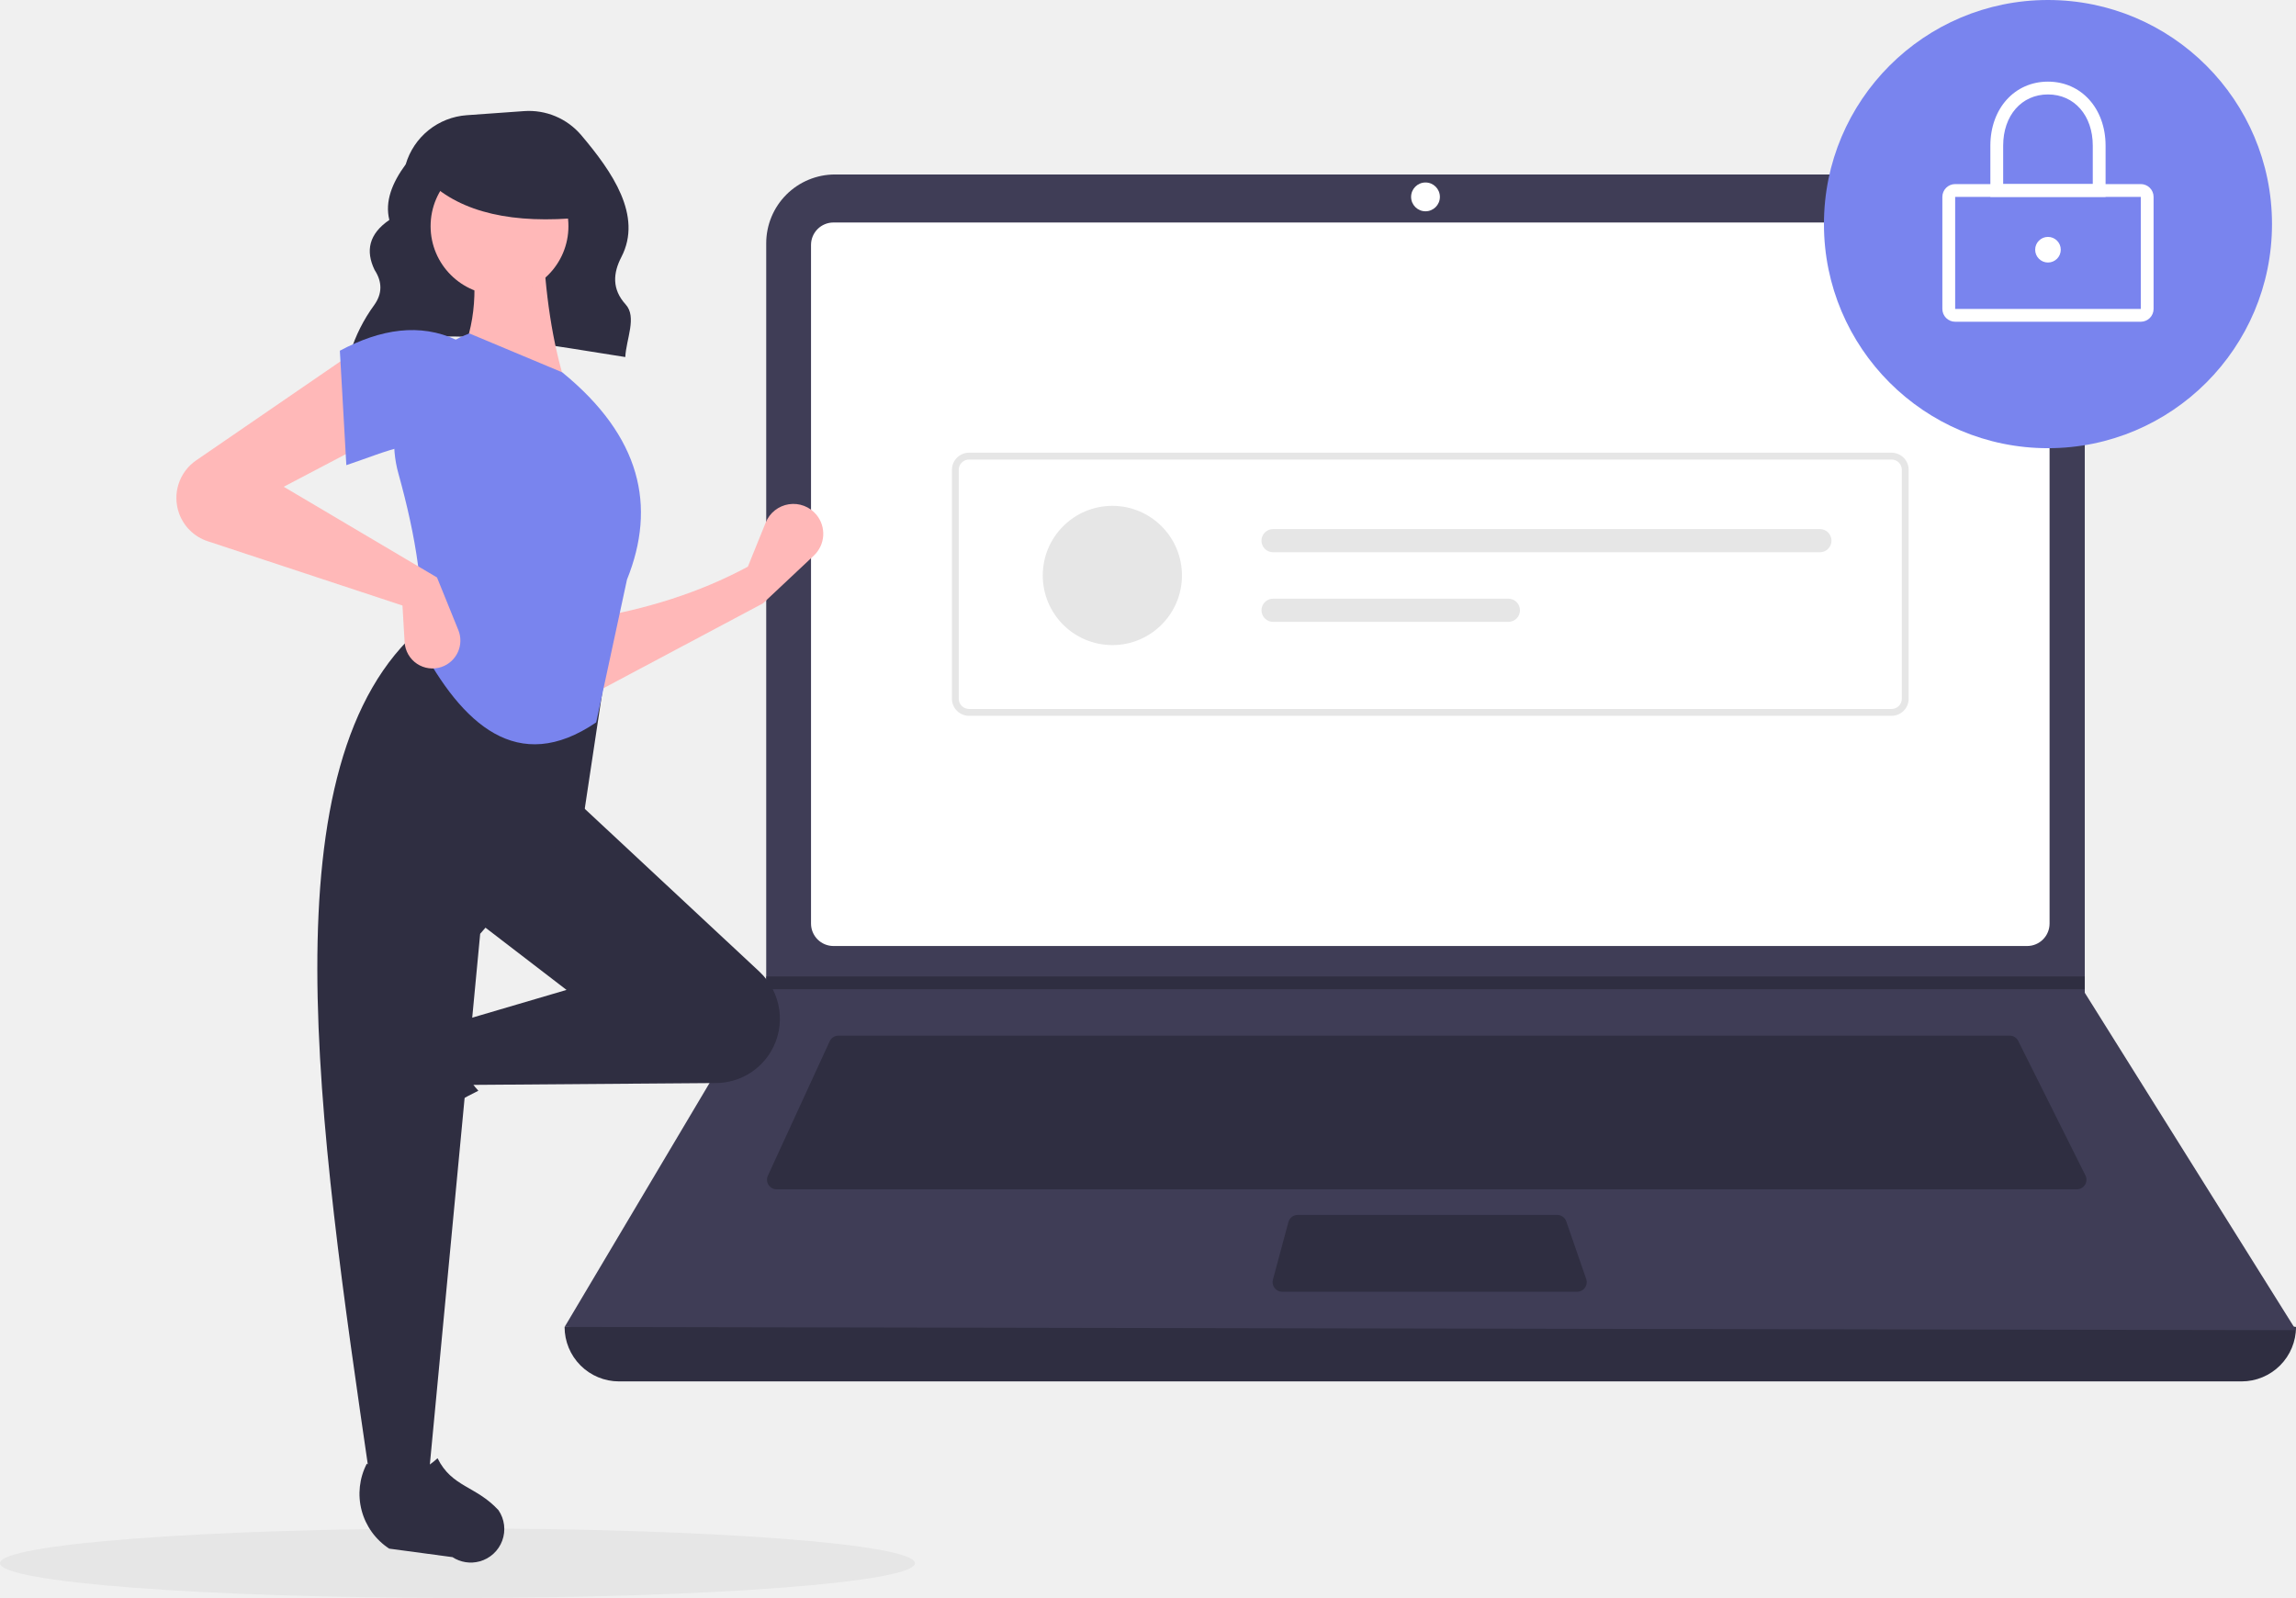
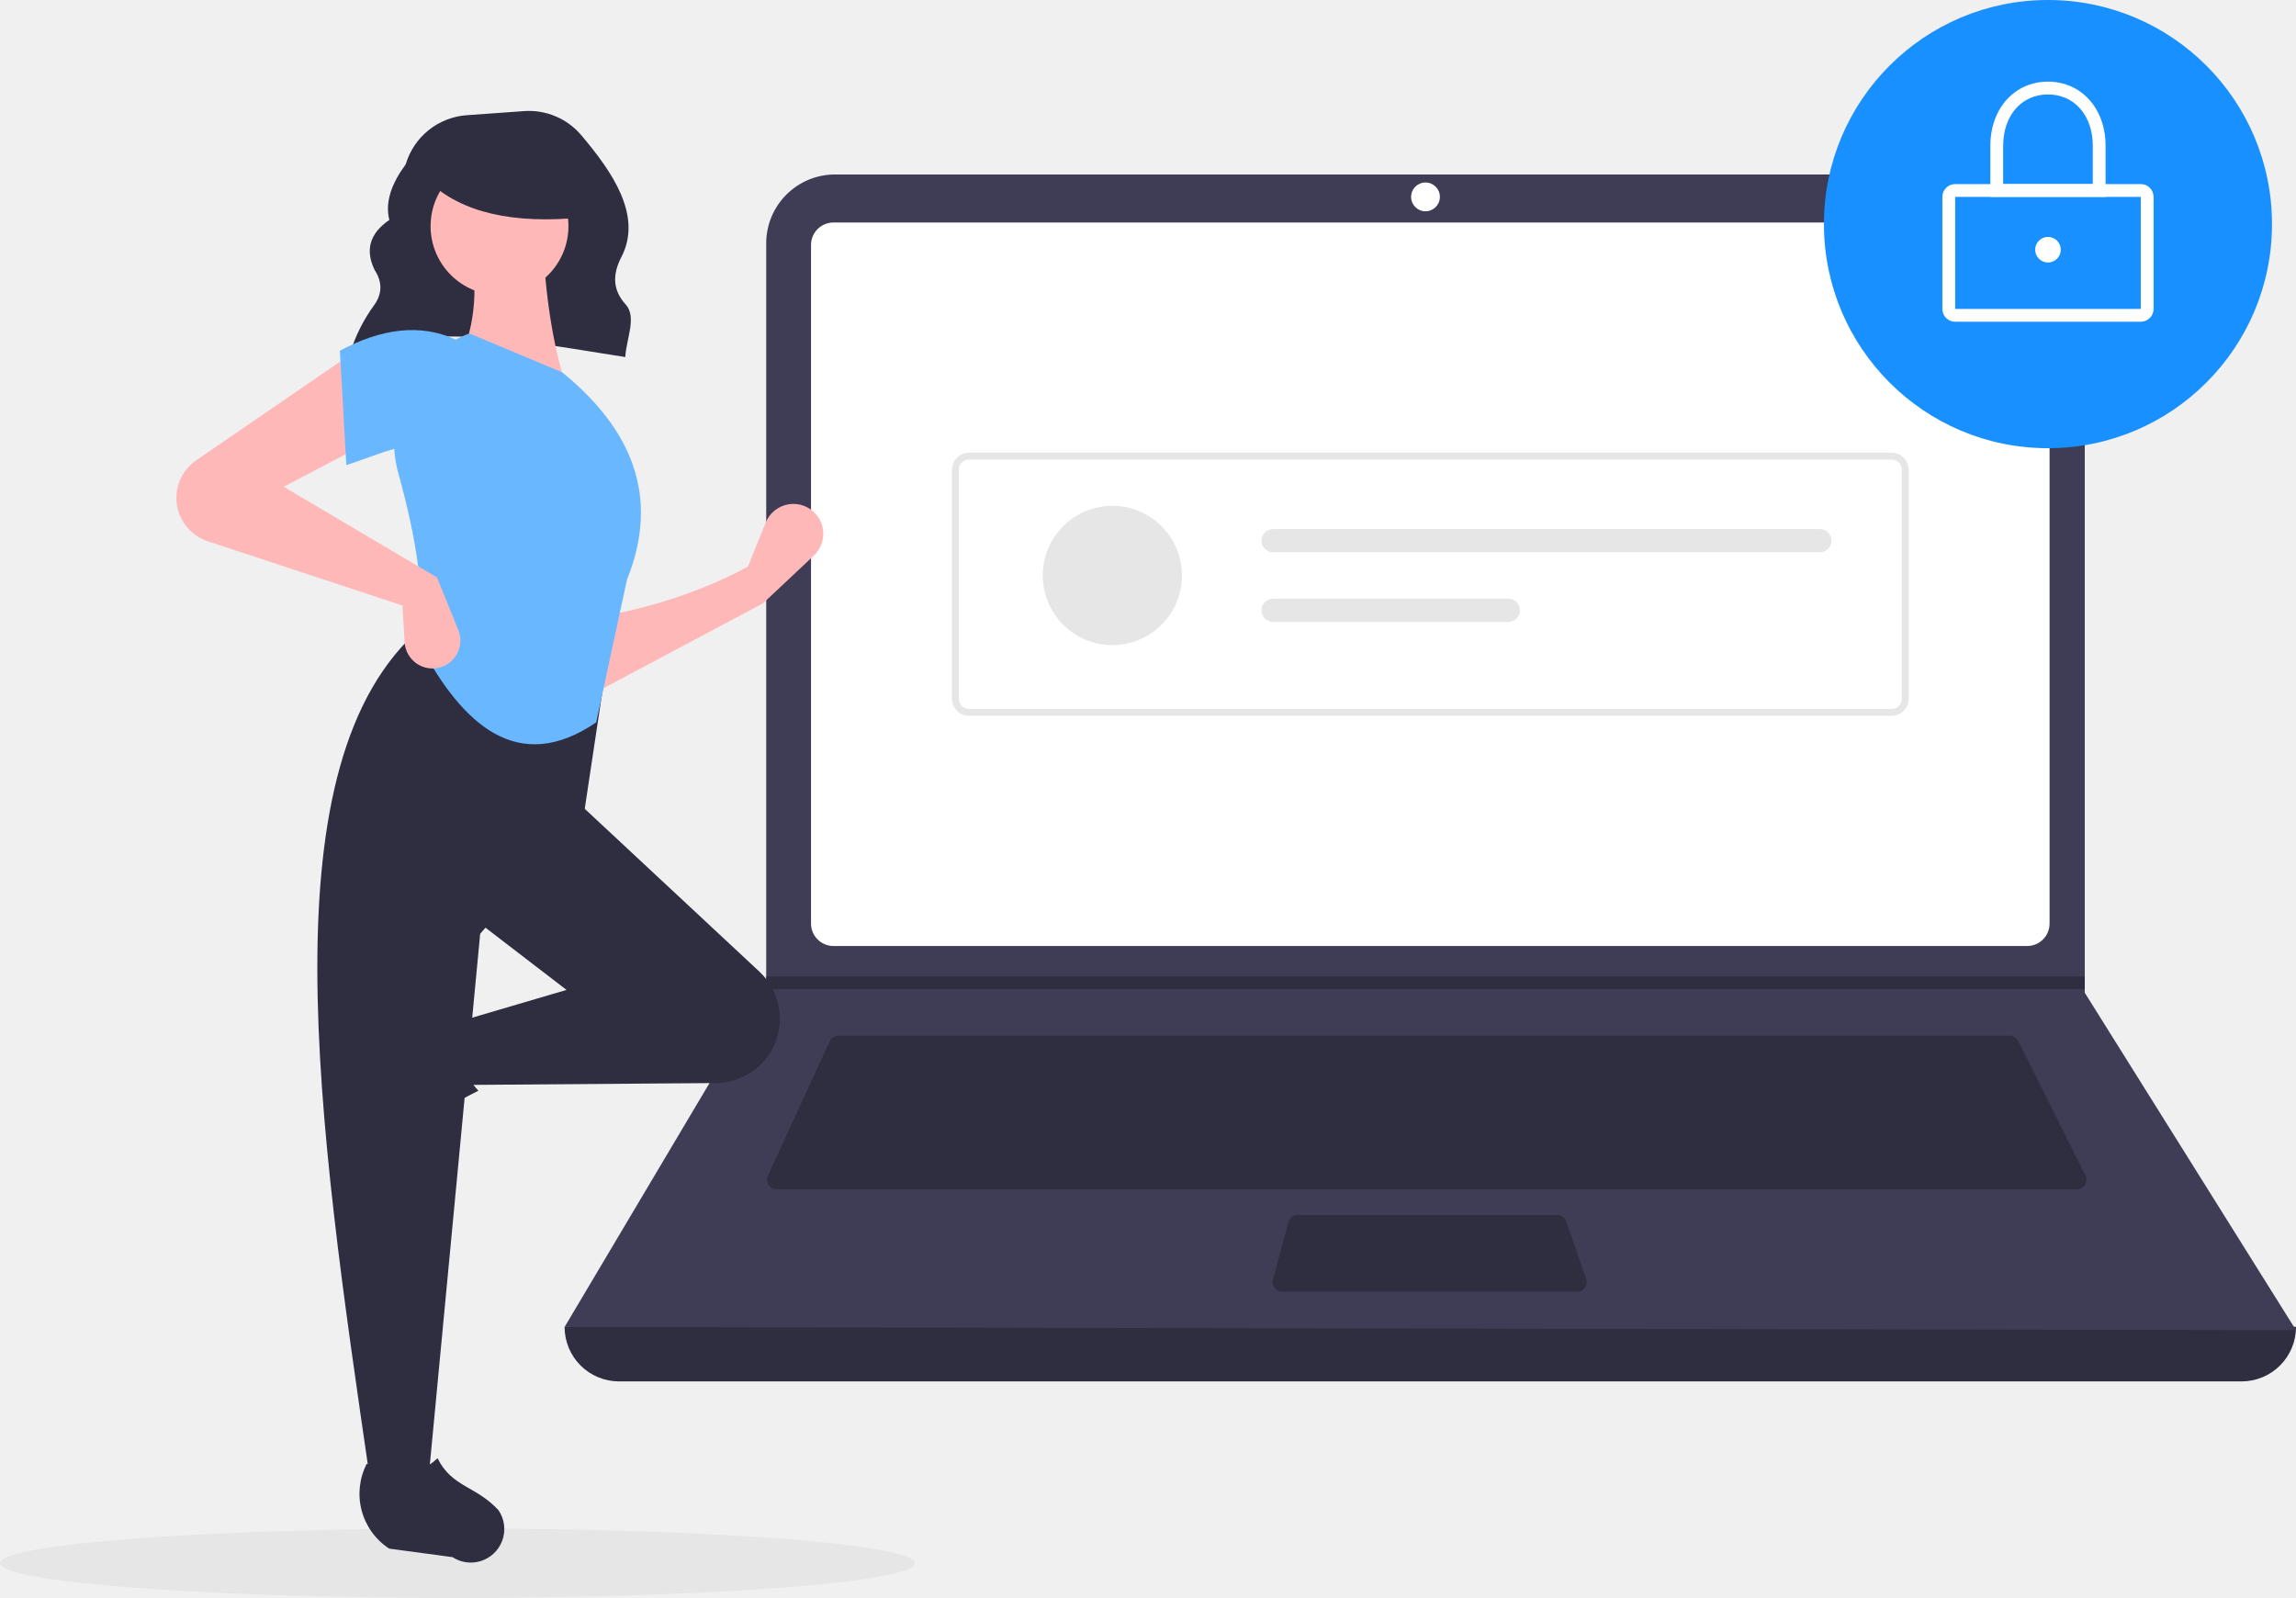
<svg xmlns="http://www.w3.org/2000/svg" width="671" height="467" viewBox="0 0 671 467" fill="none">
  <path d="M133.692 467C207.529 467 267.385 462.453 267.385 456.843C267.385 451.233 207.529 446.686 133.692 446.686C59.856 446.686 0 451.233 0 456.843C0 462.453 59.856 467 133.692 467Z" fill="#E6E6E6" />
  <path d="M102.192 103.619C125.458 93.72 154.437 99.992 182.738 104.345C183.001 99.073 186.194 92.658 182.85 88.98C178.787 84.512 179.161 79.817 181.606 75.095C187.857 63.021 178.901 50.173 169.858 39.491C167.819 37.088 165.243 35.201 162.339 33.981C159.434 32.762 156.283 32.245 153.142 32.472L136.39 33.669C132.313 33.961 128.423 35.49 125.24 38.053C122.056 40.617 119.731 44.092 118.576 48.013C114.576 53.455 112.435 58.882 113.783 64.28C107.792 68.376 106.785 73.32 109.477 78.893C111.76 82.402 111.736 85.818 109.373 89.139C106.271 93.374 103.894 98.096 102.342 103.111L102.192 103.619Z" fill="#2F2E41" />
  <path d="M655.1 403.714H180.9C176.683 403.714 172.639 402.038 169.657 399.055C166.675 396.073 165 392.027 165 387.809C336.897 367.824 505.564 367.824 671 387.809C671 392.027 669.325 396.073 666.343 399.055C663.361 402.038 659.317 403.714 655.1 403.714Z" fill="#2F2E41" />
  <path d="M671 388.744L165 387.809L223.644 289.102L223.924 288.634V71.097C223.924 68.456 224.444 65.842 225.454 63.402C226.464 60.963 227.944 58.746 229.811 56.879C231.677 55.012 233.893 53.531 236.332 52.521C238.771 51.51 241.384 50.99 244.024 50.99H589.17C591.81 50.99 594.424 51.51 596.862 52.521C599.301 53.531 601.517 55.012 603.383 56.879C605.25 58.746 606.73 60.963 607.74 63.402C608.75 65.842 609.27 68.456 609.27 71.097V290.131L671 388.744Z" fill="#3F3D56" />
  <path d="M243.566 65.025C241.83 65.027 240.166 65.717 238.938 66.945C237.711 68.173 237.02 69.838 237.018 71.574V269.922C237.021 271.659 237.711 273.323 238.938 274.551C240.166 275.779 241.83 276.47 243.566 276.472H592.434C594.17 276.469 595.834 275.779 597.062 274.551C598.289 273.323 598.979 271.659 598.982 269.922V71.574C598.98 69.838 598.289 68.173 597.062 66.945C595.834 65.717 594.17 65.027 592.434 65.025H243.566Z" fill="white" />
  <path d="M245.027 302.669C244.491 302.669 243.966 302.824 243.514 303.113C243.063 303.403 242.703 303.815 242.478 304.302L224.408 343.598C224.212 344.025 224.126 344.496 224.158 344.965C224.191 345.435 224.341 345.889 224.595 346.285C224.848 346.681 225.198 347.007 225.611 347.233C226.024 347.459 226.487 347.578 226.957 347.578H606.958C607.436 347.578 607.907 347.455 608.324 347.222C608.742 346.989 609.093 346.653 609.345 346.246C609.596 345.839 609.739 345.375 609.761 344.897C609.782 344.419 609.681 343.943 609.467 343.515L589.826 304.22C589.594 303.753 589.236 303.36 588.793 303.086C588.349 302.812 587.838 302.667 587.317 302.669H245.027Z" fill="#2F2E41" />
  <path d="M416.597 61.75C418.922 61.75 420.806 59.865 420.806 57.54C420.806 55.215 418.922 53.33 416.597 53.33C414.273 53.33 412.388 55.215 412.388 57.54C412.388 59.865 414.273 61.75 416.597 61.75Z" fill="white" />
  <path d="M379.246 355.062C378.629 355.063 378.03 355.267 377.54 355.642C377.051 356.018 376.698 356.544 376.537 357.139L372.004 373.98C371.892 374.396 371.877 374.832 371.961 375.255C372.045 375.678 372.224 376.075 372.486 376.417C372.748 376.759 373.085 377.036 373.472 377.227C373.858 377.418 374.283 377.517 374.713 377.517H460.914C461.362 377.517 461.803 377.41 462.2 377.205C462.598 377 462.941 376.703 463.2 376.338C463.459 375.974 463.628 375.552 463.691 375.109C463.755 374.666 463.712 374.215 463.565 373.792L457.738 356.951C457.547 356.4 457.189 355.922 456.713 355.583C456.238 355.245 455.67 355.063 455.086 355.062H379.246Z" fill="#2F2E41" />
  <path d="M609.27 285.36V289.102H223.644L223.934 288.635V285.36H609.27Z" fill="#2F2E41" />
-   <path d="M598.514 130.985C634.673 130.985 663.985 101.663 663.985 65.492C663.985 29.322 634.673 0 598.514 0C562.355 0 533.043 29.322 533.043 65.492C533.043 101.663 562.355 130.985 598.514 130.985Z" fill="#7984EE" />
+   <path d="M598.514 130.985C634.673 130.985 663.985 101.663 663.985 65.492C663.985 29.322 634.673 0 598.514 0C562.355 0 533.043 29.322 533.043 65.492C533.043 101.663 562.355 130.985 598.514 130.985Z" fill="#1890FF" />
  <path d="M625.638 94.028H571.39C570.398 94.028 569.447 93.633 568.746 92.931C568.044 92.23 567.65 91.278 567.649 90.286V57.54C567.65 56.548 568.044 55.596 568.746 54.895C569.447 54.193 570.398 53.798 571.39 53.797H625.638C626.63 53.798 627.581 54.193 628.282 54.895C628.983 55.596 629.378 56.548 629.379 57.54V90.286C629.378 91.278 628.983 92.23 628.282 92.931C627.581 93.633 626.63 94.028 625.638 94.028ZM571.39 57.54V90.286H625.64L625.638 57.54L571.39 57.54Z" fill="white" />
  <path d="M615.349 57.54H581.678V42.57C581.678 31.727 588.759 23.858 598.514 23.858C608.269 23.858 615.349 31.727 615.349 42.57L615.349 57.54ZM585.42 53.797H611.608V42.57C611.608 33.756 606.224 27.6 598.514 27.6C590.804 27.6 585.42 33.756 585.42 42.57L585.42 53.797Z" fill="white" />
  <path d="M598.514 76.72C600.58 76.72 602.255 75.044 602.255 72.977C602.255 70.91 600.58 69.235 598.514 69.235C596.448 69.235 594.773 70.91 594.773 72.977C594.773 75.044 596.448 76.72 598.514 76.72Z" fill="white" />
  <path d="M552.809 209.194H283.191C281.867 209.192 280.598 208.666 279.662 207.729C278.726 206.793 278.199 205.523 278.198 204.199V137.297C278.199 135.973 278.726 134.703 279.662 133.767C280.598 132.831 281.867 132.304 283.191 132.302H552.809C554.133 132.304 555.402 132.831 556.338 133.767C557.274 134.703 557.801 135.973 557.802 137.297V204.199C557.801 205.523 557.274 206.793 556.338 207.729C555.402 208.666 554.133 209.192 552.809 209.194ZM283.191 134.3C282.397 134.301 281.635 134.617 281.073 135.179C280.512 135.741 280.196 136.502 280.195 137.297V204.199C280.196 204.994 280.512 205.756 281.073 206.317C281.635 206.879 282.397 207.195 283.191 207.196H552.809C553.603 207.195 554.365 206.879 554.927 206.317C555.488 205.756 555.804 204.994 555.805 204.199V137.297C555.804 136.502 555.488 135.741 554.927 135.179C554.365 134.617 553.603 134.301 552.809 134.3L283.191 134.3Z" fill="#E6E6E6" />
  <path d="M325.084 188.526C336.317 188.526 345.423 179.417 345.423 168.181C345.423 156.945 336.317 147.836 325.084 147.836C313.851 147.836 304.745 156.945 304.745 168.181C304.745 179.417 313.851 188.526 325.084 188.526Z" fill="#E6E6E6" />
  <path d="M372.056 154.618C371.611 154.617 371.169 154.704 370.758 154.874C370.346 155.044 369.971 155.294 369.656 155.609C369.341 155.924 369.091 156.298 368.92 156.71C368.749 157.121 368.661 157.563 368.661 158.009C368.661 158.454 368.749 158.896 368.92 159.307C369.091 159.719 369.341 160.093 369.656 160.408C369.971 160.723 370.346 160.973 370.758 161.143C371.169 161.313 371.611 161.4 372.056 161.399H531.859C532.758 161.399 533.62 161.042 534.256 160.406C534.892 159.77 535.249 158.908 535.249 158.009C535.249 157.109 534.892 156.247 534.256 155.611C533.62 154.975 532.758 154.618 531.859 154.618H372.056Z" fill="#E6E6E6" />
  <path d="M372.056 174.963C371.157 174.963 370.295 175.32 369.659 175.956C369.024 176.592 368.667 177.454 368.667 178.354C368.667 179.253 369.024 180.115 369.659 180.751C370.295 181.387 371.157 181.744 372.056 181.744H440.82C441.719 181.744 442.581 181.387 443.217 180.751C443.853 180.115 444.21 179.253 444.21 178.354C444.21 177.454 443.853 176.592 443.217 175.956C442.581 175.32 441.719 174.963 440.82 174.963H372.056Z" fill="#E6E6E6" />
  <path d="M222.98 176.334L173.139 202.841L172.508 180.752C188.776 178.036 204.253 173.306 218.564 165.606L223.777 152.723C224.345 151.319 225.268 150.087 226.455 149.148C227.643 148.209 229.055 147.595 230.551 147.367C232.048 147.138 233.578 147.303 234.992 147.844C236.405 148.386 237.654 149.286 238.615 150.456C240.021 152.169 240.724 154.351 240.581 156.562C240.438 158.773 239.461 160.848 237.846 162.365L222.98 176.334Z" fill="#FFB8B8" />
  <path d="M101.198 329.372C100.835 328.038 100.758 326.642 100.972 325.277C101.186 323.911 101.687 322.605 102.442 321.447L113.39 304.639C115.98 300.663 119.954 297.792 124.54 296.581C129.127 295.371 133.999 295.908 138.212 298.088C133.611 305.923 134.252 312.796 139.801 318.769C131.187 322.976 123.225 328.406 116.163 334.89C114.874 335.769 113.393 336.327 111.845 336.518C110.296 336.709 108.724 336.527 107.26 335.987C105.796 335.447 104.482 334.565 103.428 333.415C102.373 332.264 101.609 330.878 101.198 329.372Z" fill="#2F2E41" />
  <path d="M225.25 307.395C223.593 310.157 221.255 312.447 218.459 314.045C215.662 315.643 212.503 316.495 209.283 316.519L136.547 317.07L133.392 298.768L165.568 289.302L138.44 268.475L168.092 233.765L221.95 283.978C225.097 286.913 227.143 290.84 227.743 295.102C228.344 299.365 227.464 303.704 225.25 307.395Z" fill="#2F2E41" />
  <path d="M125.191 432.562H108.156C92.862 327.692 77.294 222.528 123.298 183.277L177.555 192.112L170.615 238.182L140.332 272.893L125.191 432.562Z" fill="#2F2E41" />
  <path d="M140.165 456.318C138.831 456.682 137.436 456.759 136.07 456.545C134.705 456.331 133.4 455.83 132.242 455.075L113.746 452.588C109.772 449.998 106.901 446.023 105.691 441.435C104.48 436.847 105.017 431.973 107.196 427.759C115.029 432.361 121.9 431.719 127.871 426.168C132.09 434.689 139.041 434.169 145.679 441.348C146.558 442.638 147.117 444.119 147.308 445.668C147.498 447.217 147.317 448.79 146.777 450.254C146.238 451.719 145.356 453.033 144.206 454.088C143.056 455.143 141.67 455.908 140.165 456.318Z" fill="#2F2E41" />
  <path d="M165.568 113.224L134.023 105.651C139.262 94.923 139.694 82.987 137.178 70.309L158.628 69.678C159.3 85.443 161.334 100.172 165.568 113.224Z" fill="#FFB8B8" />
-   <path d="M174.238 211.114C151.274 226.767 135.049 211.65 122.667 188.325C124.388 174.053 121.602 156.973 116.442 138.415C114.148 130.229 115.004 121.48 118.843 113.896C122.682 106.311 129.224 100.442 137.178 97.447L164.306 108.807C187.342 127.589 191.876 147.934 183.233 169.392L174.238 211.114Z" fill="#7984EE" />
+   <path d="M174.238 211.114C151.274 226.767 135.049 211.65 122.667 188.325C124.388 174.053 121.602 156.973 116.442 138.415C114.148 130.229 115.004 121.48 118.843 113.896C122.682 106.311 129.224 100.442 137.178 97.447V97.447L164.306 108.807C187.342 127.589 191.876 147.934 183.233 169.392L174.238 211.114Z" fill="#69B7FF" />
  <path d="M108.156 129.002L82.92 142.255L127.714 168.761L133.947 184.14C134.363 185.167 134.566 186.267 134.543 187.375C134.52 188.482 134.271 189.573 133.813 190.581C133.355 191.59 132.696 192.494 131.877 193.239C131.058 193.984 130.095 194.555 129.048 194.916C127.859 195.327 126.59 195.456 125.342 195.294C124.093 195.132 122.9 194.683 121.854 193.983C120.808 193.282 119.938 192.349 119.313 191.256C118.688 190.164 118.324 188.941 118.25 187.684L117.62 176.966L60.688 158.172C58.769 157.539 57.02 156.477 55.573 155.067C54.126 153.658 53.018 151.938 52.334 150.036C51.336 147.265 51.286 144.241 52.189 141.438C53.093 138.635 54.9 136.211 57.328 134.545L103.109 103.127L108.156 129.002Z" fill="#FFB8B8" />
-   <path d="M133.392 131.526C122.867 126.912 113.297 131.924 101.217 135.944L99.324 102.495C111.319 96.1 122.756 94.376 133.392 99.34L133.392 131.526Z" fill="#7984EE" />
+   <path d="M133.392 131.526C122.867 126.912 113.297 131.924 101.217 135.944L99.324 102.495C111.319 96.1 122.756 94.376 133.392 99.34L133.392 131.526Z" fill="#69B7FF" />
  <path d="M145.983 86.246C157.106 86.246 166.123 77.226 166.123 66.1C166.123 54.973 157.106 45.953 145.983 45.953C134.86 45.953 125.842 54.973 125.842 66.1C125.842 77.226 134.86 86.246 145.983 86.246Z" fill="#FFB8B8" />
  <path d="M170.077 63.557C150.136 65.511 134.942 62.249 125.231 52.96V45.48H168.385L170.077 63.557Z" fill="#2F2E41" />
</svg>
